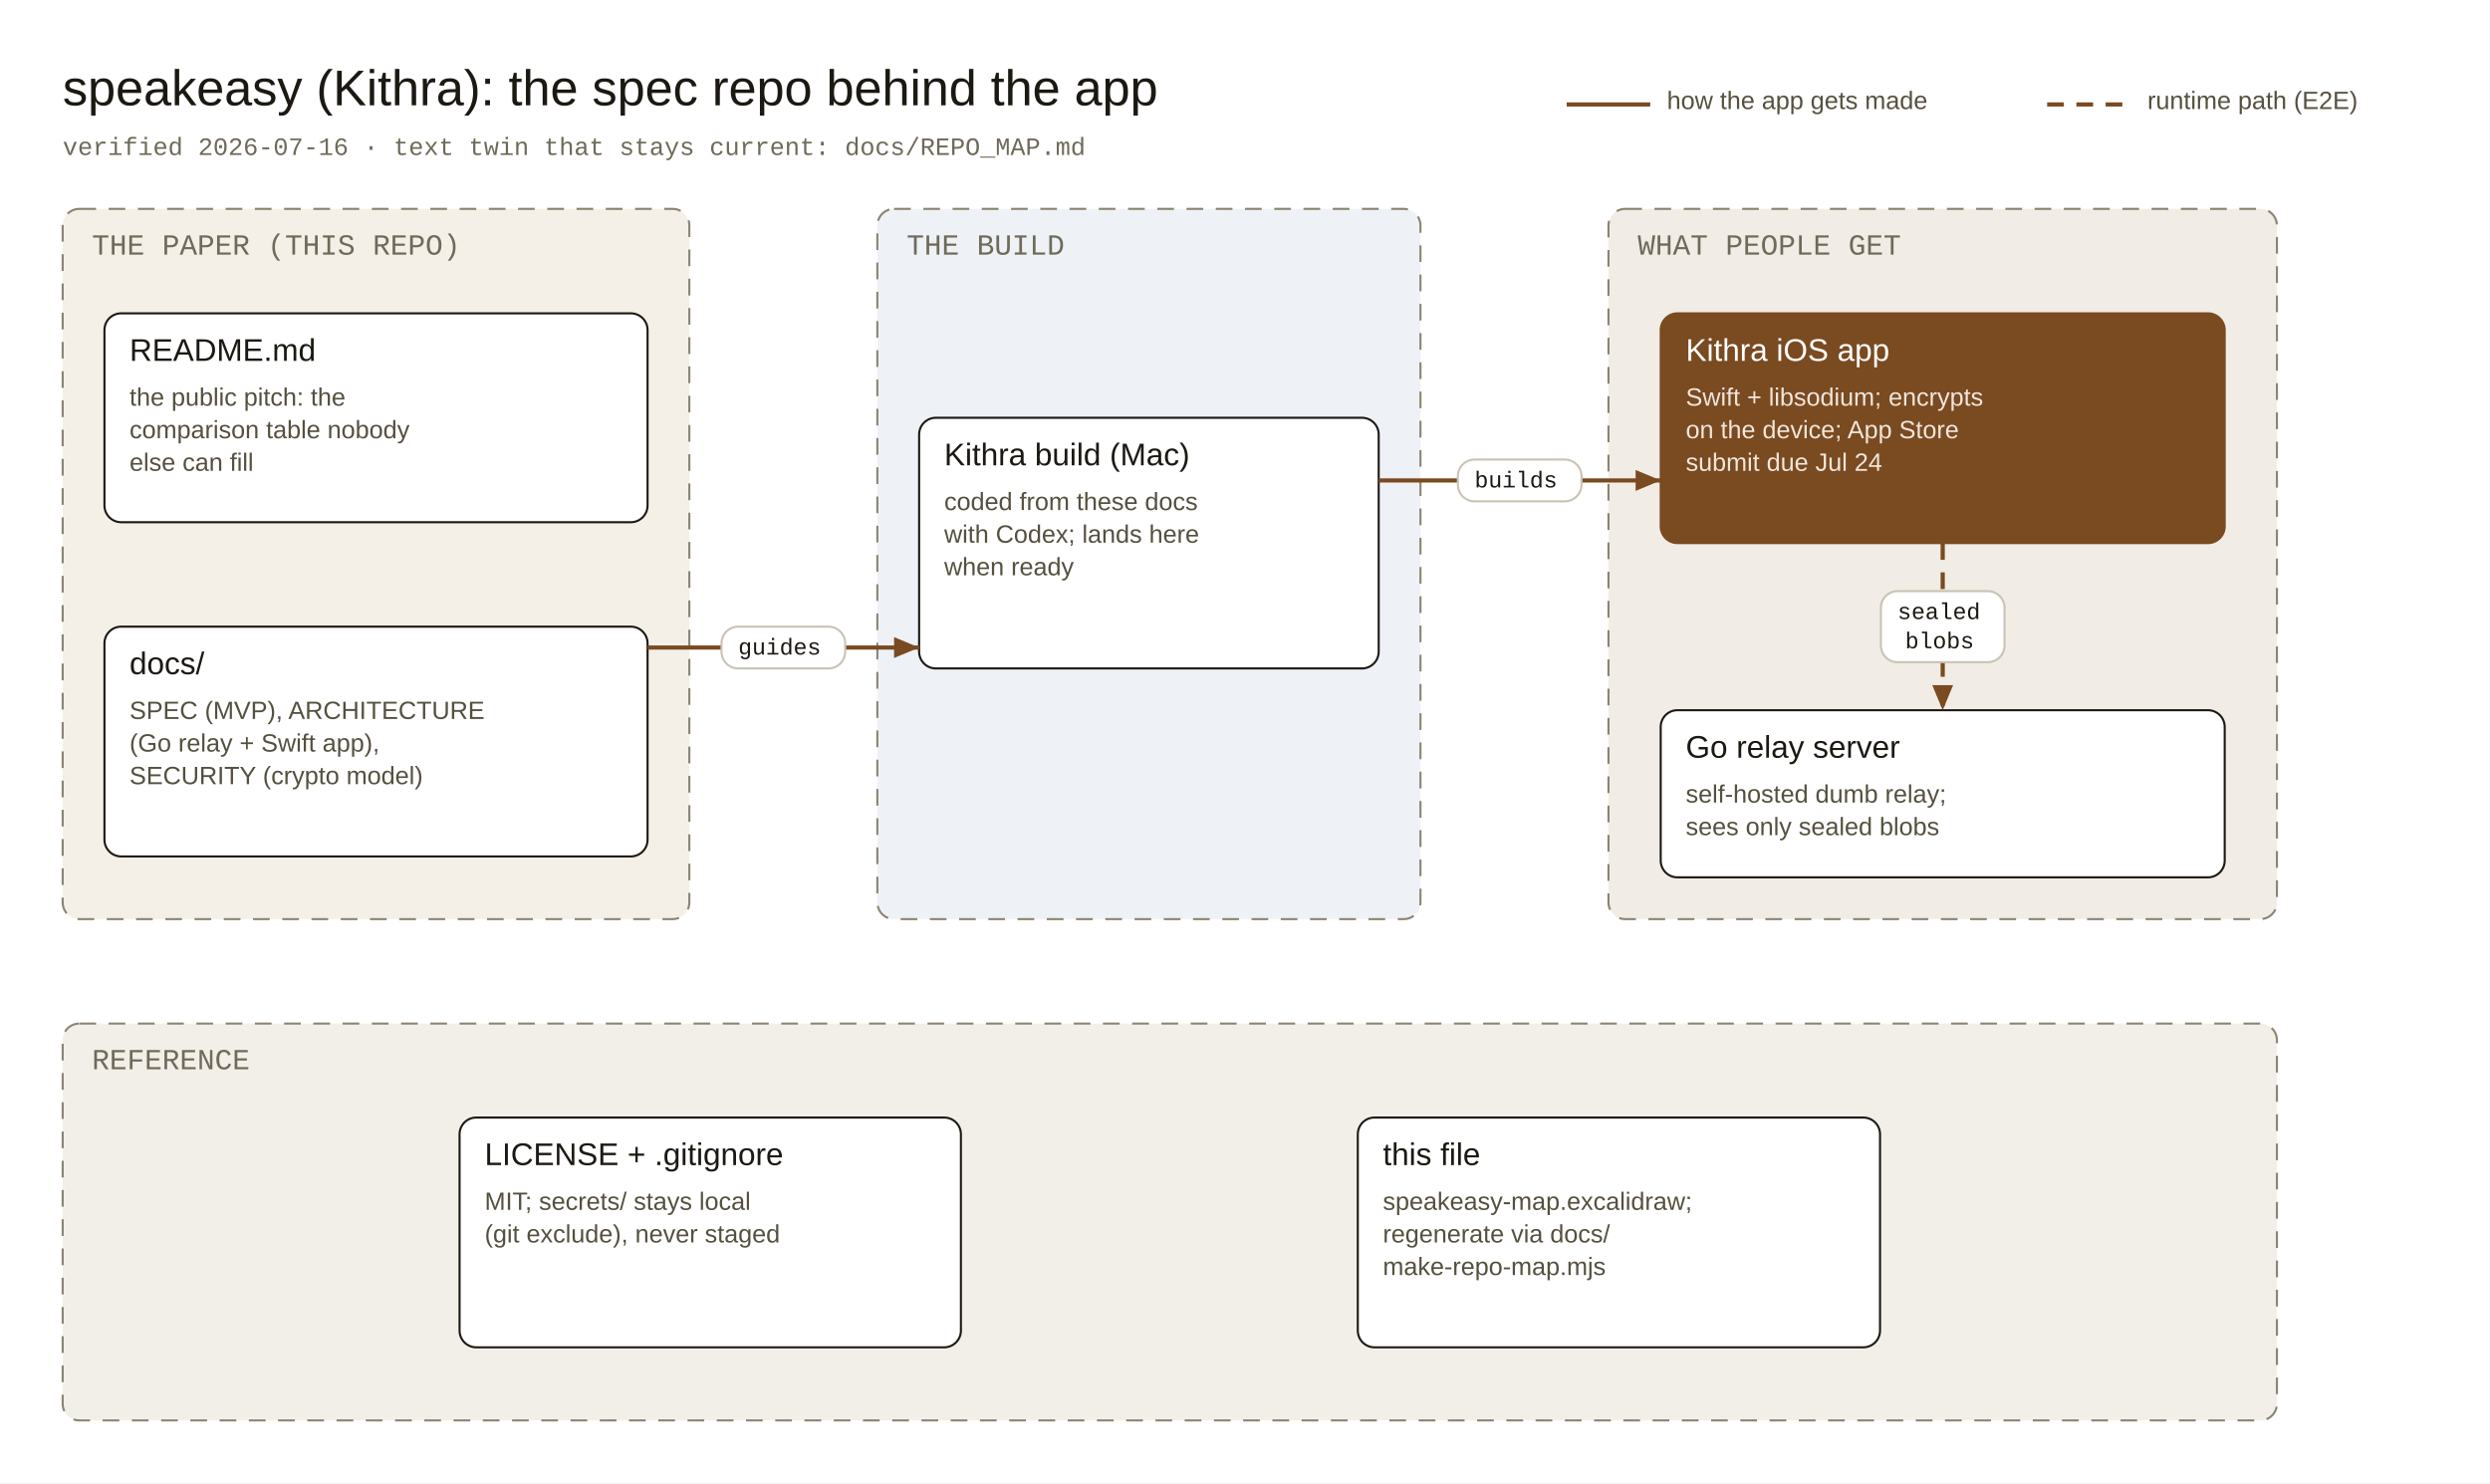
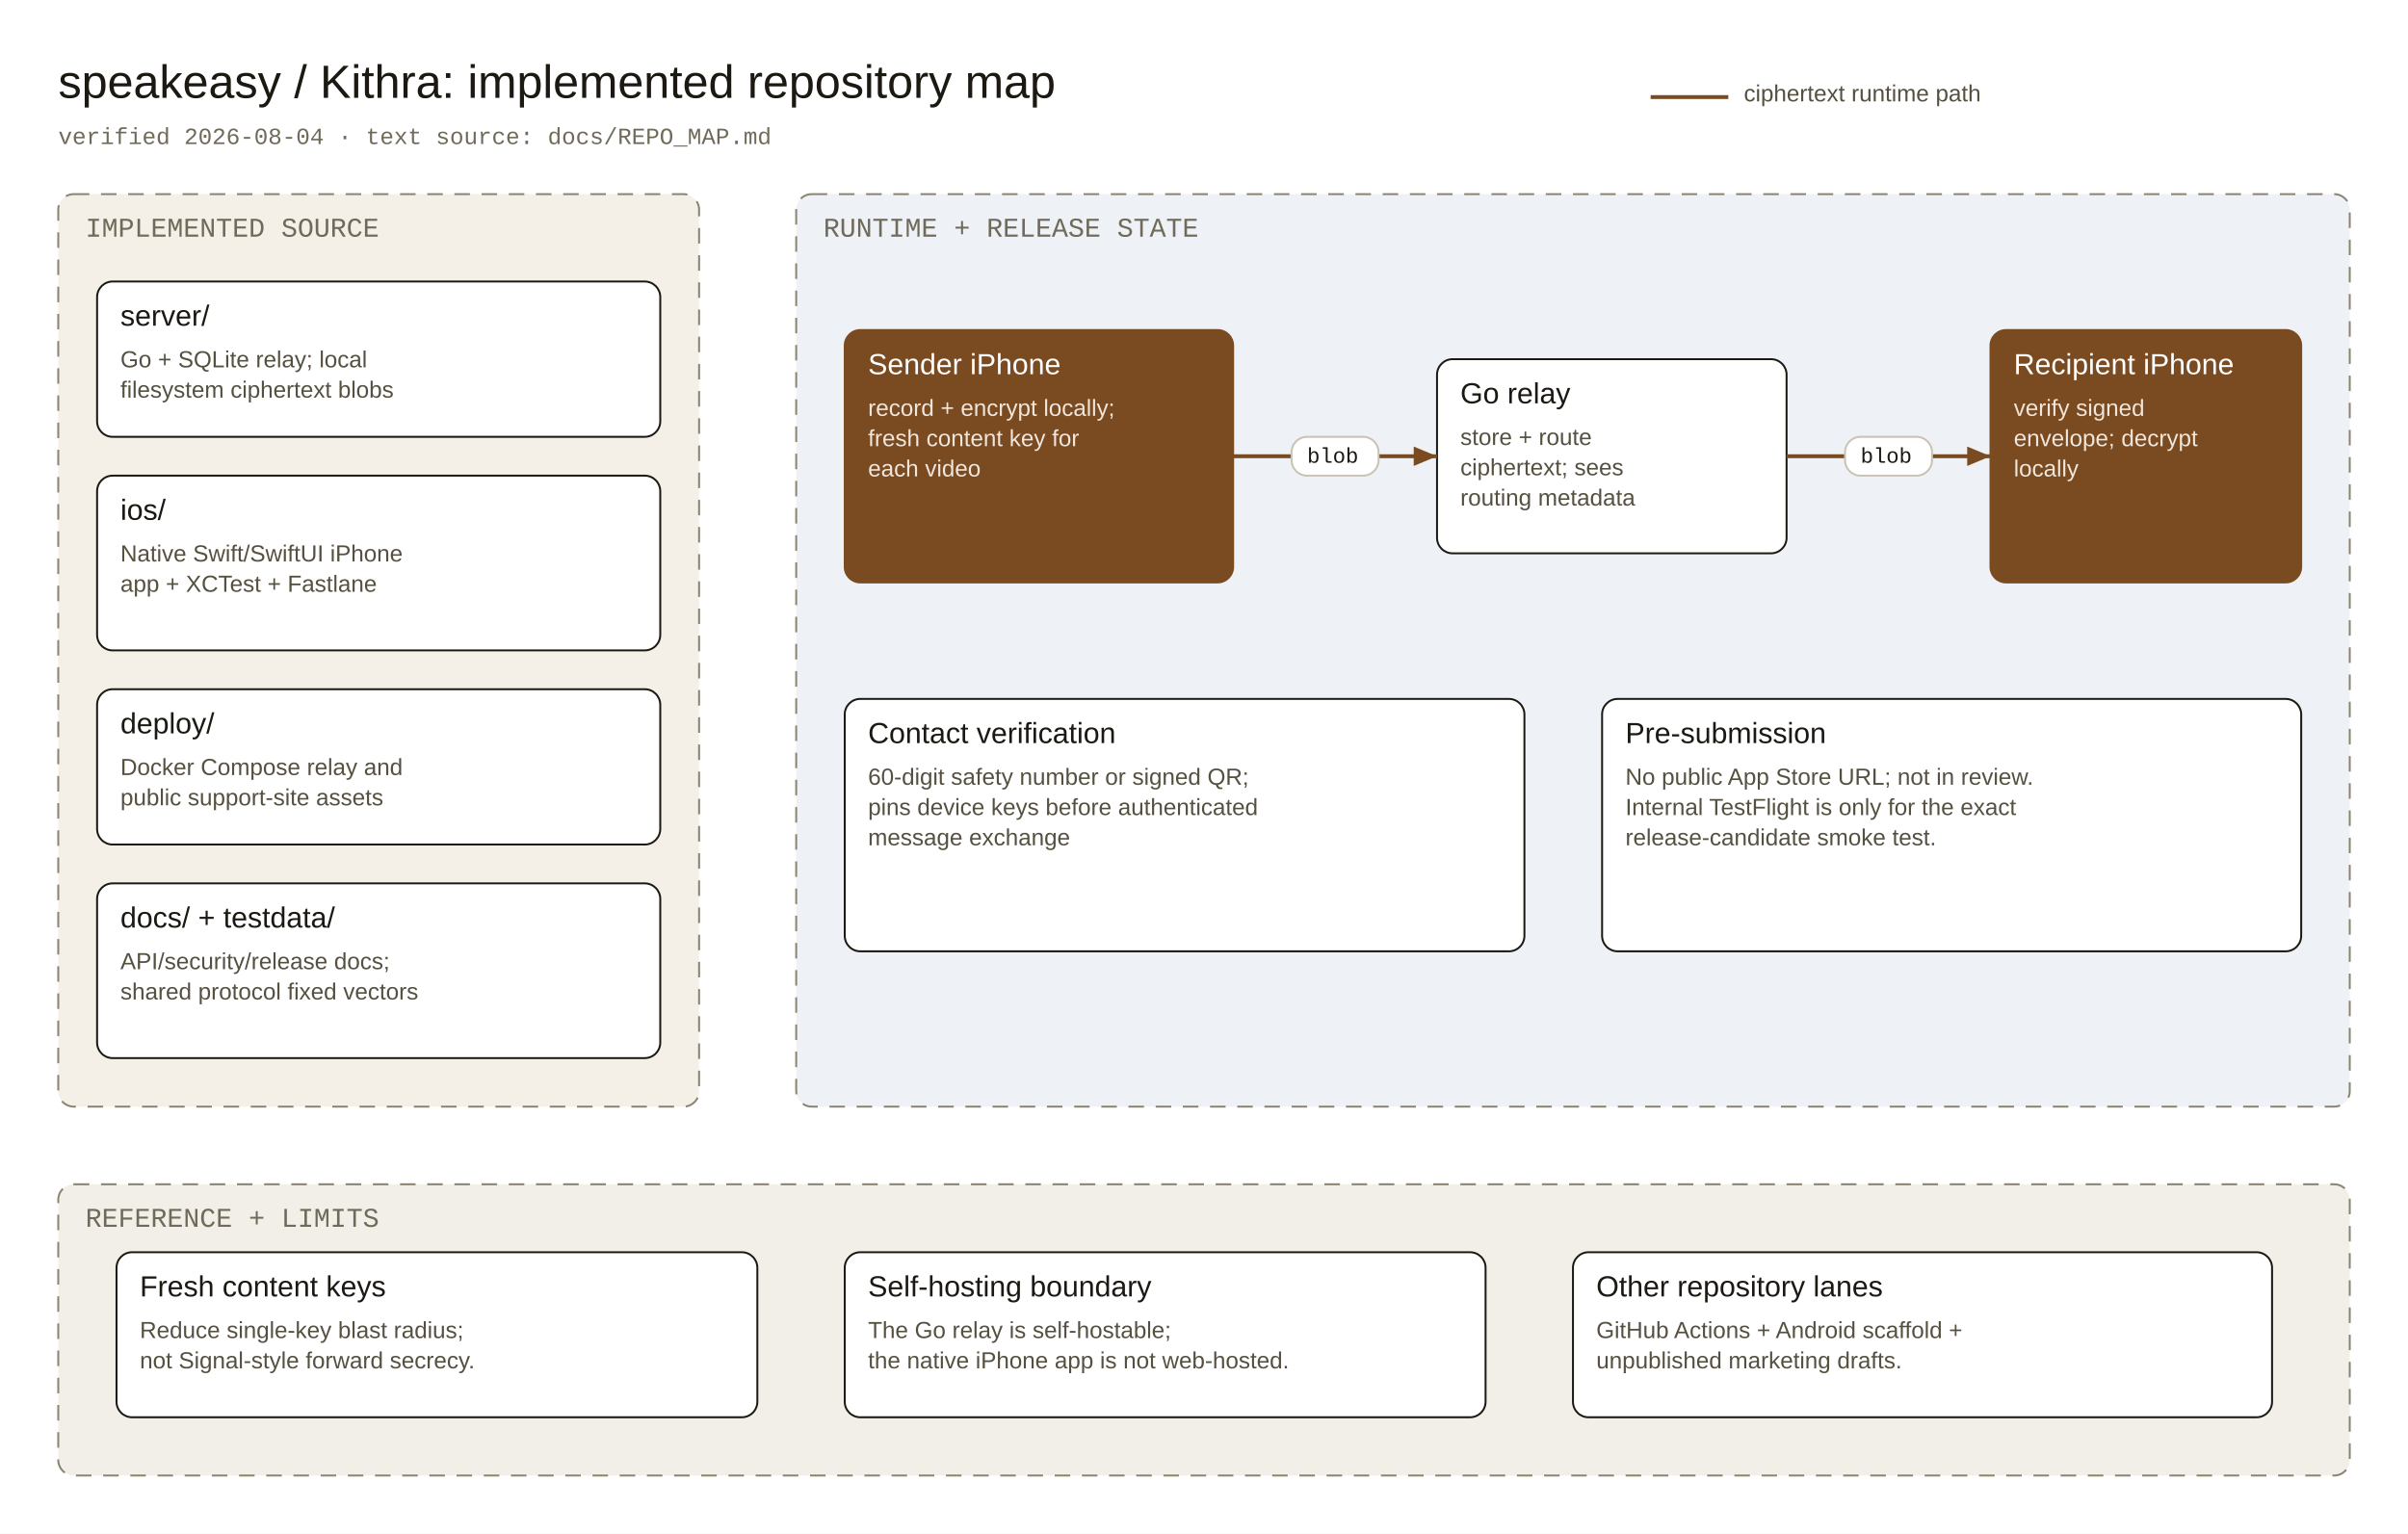
- <svg xmlns="http://www.w3.org/2000/svg" width="1192" height="710" viewBox="0 0 1192 710">
-   <rect x="0" y="0" width="1192" height="710" fill="#ffffff" />
-   <text x="30" y="50.4" font-family="'Segoe UI', Arial, sans-serif" font-size="24" fill="#1c1913">speakeasy (Kithra): the spec repo behind the app</text>
-   <text x="30" y="74.2" font-family="Consolas, 'Courier New', monospace" font-size="12" fill="#6f6a59">verified 2026-07-16 · text twin that stays current: docs/REPO_MAP.md</text>
-   <polyline points="750,50 790,50" fill="none" stroke="#7a4a21" stroke-width="2" />
-   <text x="798" y="52.2" font-family="'Segoe UI', Arial, sans-serif" font-size="12" fill="#55503f">how the app gets made</text>
-   <polyline points="980,50 1020,50" fill="none" stroke="#7a4a21" stroke-width="2" stroke-dasharray="8 6" />
-   <text x="1028" y="52.2" font-family="'Segoe UI', Arial, sans-serif" font-size="12" fill="#55503f">runtime path (E2E)</text>
-   <rect x="30" y="100" width="300" height="340" rx="8" fill="#f4f0e8" stroke="#8a8471" stroke-width="1" stroke-dasharray="8 6" />
-   <text x="44" y="121.9" font-family="Consolas, 'Courier New', monospace" font-size="14" fill="#6f6a59">THE PAPER (THIS REPO)</text>
-   <rect x="420" y="100" width="260" height="340" rx="8" fill="#eef1f6" stroke="#8a8471" stroke-width="1" stroke-dasharray="8 6" />
-   <text x="434" y="121.9" font-family="Consolas, 'Courier New', monospace" font-size="14" fill="#6f6a59">THE BUILD</text>
-   <rect x="770" y="100" width="320" height="340" rx="8" fill="#f1ece5" stroke="#8a8471" stroke-width="1" stroke-dasharray="8 6" />
-   <text x="784" y="121.9" font-family="Consolas, 'Courier New', monospace" font-size="14" fill="#6f6a59">WHAT PEOPLE GET</text>
-   <rect x="30" y="490" width="1060" height="190" rx="8" fill="#f2efe9" stroke="#8a8471" stroke-width="1" stroke-dasharray="8 6" />
-   <text x="44" y="511.9" font-family="Consolas, 'Courier New', monospace" font-size="14" fill="#6f6a59">REFERENCE</text>
-   <rect x="50" y="150" width="260" height="100" rx="8" fill="#ffffff" stroke="#1c1913" stroke-width="1" />
-   <text x="62" y="172.75" font-family="'Segoe UI', Arial, sans-serif" font-size="15" fill="#1c1913">README.md</text>
-   <text x="62" y="194.2" font-family="'Segoe UI', Arial, sans-serif" font-size="12" fill="#55503f">the public pitch: the</text>
-   <text x="62" y="209.8" font-family="'Segoe UI', Arial, sans-serif" font-size="12" fill="#55503f">comparison table nobody</text>
-   <text x="62" y="225.4" font-family="'Segoe UI', Arial, sans-serif" font-size="12" fill="#55503f">else can fill</text>
-   <rect x="50" y="300" width="260" height="110" rx="8" fill="#ffffff" stroke="#1c1913" stroke-width="1" />
-   <text x="62" y="322.75" font-family="'Segoe UI', Arial, sans-serif" font-size="15" fill="#1c1913">docs/</text>
-   <text x="62" y="344.2" font-family="'Segoe UI', Arial, sans-serif" font-size="12" fill="#55503f">SPEC (MVP), ARCHITECTURE</text>
-   <text x="62" y="359.8" font-family="'Segoe UI', Arial, sans-serif" font-size="12" fill="#55503f">(Go relay + Swift app),</text>
-   <text x="62" y="375.4" font-family="'Segoe UI', Arial, sans-serif" font-size="12" fill="#55503f">SECURITY (crypto model)</text>
-   <rect x="440" y="200" width="220" height="120" rx="8" fill="#ffffff" stroke="#1c1913" stroke-width="1" />
-   <text x="452" y="222.75" font-family="'Segoe UI', Arial, sans-serif" font-size="15" fill="#1c1913">Kithra build (Mac)</text>
-   <text x="452" y="244.2" font-family="'Segoe UI', Arial, sans-serif" font-size="12" fill="#55503f">coded from these docs</text>
-   <text x="452" y="259.8" font-family="'Segoe UI', Arial, sans-serif" font-size="12" fill="#55503f">with Codex; lands here</text>
-   <text x="452" y="275.4" font-family="'Segoe UI', Arial, sans-serif" font-size="12" fill="#55503f">when ready</text>
-   <rect x="795" y="150" width="270" height="110" rx="8" fill="#7a4a21" stroke="#7a4a21" stroke-width="1" />
-   <text x="807" y="172.75" font-family="'Segoe UI', Arial, sans-serif" font-size="15" fill="#ffffff">Kithra iOS app</text>
-   <text x="807" y="194.2" font-family="'Segoe UI', Arial, sans-serif" font-size="12" fill="#f0e6db">Swift + libsodium; encrypts</text>
-   <text x="807" y="209.8" font-family="'Segoe UI', Arial, sans-serif" font-size="12" fill="#f0e6db">on the device; App Store</text>
-   <text x="807" y="225.4" font-family="'Segoe UI', Arial, sans-serif" font-size="12" fill="#f0e6db">submit due Jul 24</text>
-   <rect x="795" y="340" width="270" height="80" rx="8" fill="#ffffff" stroke="#1c1913" stroke-width="1" />
-   <text x="807" y="362.75" font-family="'Segoe UI', Arial, sans-serif" font-size="15" fill="#1c1913">Go relay server</text>
-   <text x="807" y="384.2" font-family="'Segoe UI', Arial, sans-serif" font-size="12" fill="#55503f">self-hosted dumb relay;</text>
-   <text x="807" y="399.8" font-family="'Segoe UI', Arial, sans-serif" font-size="12" fill="#55503f">sees only sealed blobs</text>
-   <rect x="220" y="535" width="240" height="110" rx="8" fill="#ffffff" stroke="#1c1913" stroke-width="1" />
-   <text x="232" y="557.75" font-family="'Segoe UI', Arial, sans-serif" font-size="15" fill="#1c1913">LICENSE + .gitignore</text>
-   <text x="232" y="579.2" font-family="'Segoe UI', Arial, sans-serif" font-size="12" fill="#55503f">MIT; secrets/ stays local</text>
-   <text x="232" y="594.8" font-family="'Segoe UI', Arial, sans-serif" font-size="12" fill="#55503f">(git exclude), never staged</text>
-   <rect x="650" y="535" width="250" height="110" rx="8" fill="#ffffff" stroke="#1c1913" stroke-width="1" />
-   <text x="662" y="557.75" font-family="'Segoe UI', Arial, sans-serif" font-size="15" fill="#1c1913">this file</text>
-   <text x="662" y="579.2" font-family="'Segoe UI', Arial, sans-serif" font-size="12" fill="#55503f">speakeasy-map.excalidraw;</text>
-   <text x="662" y="594.8" font-family="'Segoe UI', Arial, sans-serif" font-size="12" fill="#55503f">regenerate via docs/</text>
-   <text x="662" y="610.4" font-family="'Segoe UI', Arial, sans-serif" font-size="12" fill="#55503f">make-repo-map.mjs</text>
-   <polyline points="310,310 440,310" fill="none" stroke="#7a4a21" stroke-width="2" />
-   <polygon points="440,310 428,315 428,305" fill="#7a4a21" />
-   <rect x="345.4" y="300" width="59.2" height="20" rx="8" fill="#ffffff" stroke="#c9c3b4" stroke-width="1" />
-   <text x="353.4" y="313.35" font-family="Consolas, 'Courier New', monospace" font-size="11" fill="#1c1913">guides</text>
-   <polyline points="660,230 795,230" fill="none" stroke="#7a4a21" stroke-width="2" />
-   <polygon points="795,230 783,235 783,225" fill="#7a4a21" />
-   <rect x="697.9" y="220" width="59.2" height="20" rx="8" fill="#ffffff" stroke="#c9c3b4" stroke-width="1" />
-   <text x="705.9" y="233.35" font-family="Consolas, 'Courier New', monospace" font-size="11" fill="#1c1913">builds</text>
-   <polyline points="930,260 930,340" fill="none" stroke="#7a4a21" stroke-width="2" stroke-dasharray="8 6" />
-   <polygon points="930,340 925,328 935,328" fill="#7a4a21" />
-   <rect x="900.4" y="283" width="59.2" height="34" rx="8" fill="#ffffff" stroke="#c9c3b4" stroke-width="1" />
-   <text x="908.4" y="296.35" font-family="Consolas, 'Courier New', monospace" font-size="11" fill="#1c1913">sealed</text>
-   <text x="912" y="310.35" font-family="Consolas, 'Courier New', monospace" font-size="11" fill="#1c1913">blobs</text>
+ <svg xmlns="http://www.w3.org/2000/svg" width="1240" height="790" viewBox="0 0 1240 790">
+   <rect x="0" y="0" width="1240" height="790" fill="#ffffff" />
+   <text x="30" y="50.4" font-family="'Segoe UI', Arial, sans-serif" font-size="24" fill="#1c1913">speakeasy / Kithra: implemented repository map</text>
+   <text x="30" y="74.2" font-family="Consolas, 'Courier New', monospace" font-size="12" fill="#6f6a59">verified 2026-08-04 · text source: docs/REPO_MAP.md</text>
+   <polyline points="850,50 890,50" fill="none" stroke="#7a4a21" stroke-width="2" />
+   <text x="898" y="52.2" font-family="'Segoe UI', Arial, sans-serif" font-size="12" fill="#55503f">ciphertext runtime path</text>
+   <rect x="30" y="100" width="330" height="470" rx="8" fill="#f4f0e8" stroke="#8a8471" stroke-width="1" stroke-dasharray="8 6" />
+   <text x="44" y="121.9" font-family="Consolas, 'Courier New', monospace" font-size="14" fill="#6f6a59">IMPLEMENTED SOURCE</text>
+   <rect x="410" y="100" width="800" height="470" rx="8" fill="#eef1f6" stroke="#8a8471" stroke-width="1" stroke-dasharray="8 6" />
+   <text x="424" y="121.9" font-family="Consolas, 'Courier New', monospace" font-size="14" fill="#6f6a59">RUNTIME + RELEASE STATE</text>
+   <rect x="30" y="610" width="1180" height="150" rx="8" fill="#f2efe9" stroke="#8a8471" stroke-width="1" stroke-dasharray="8 6" />
+   <text x="44" y="631.9" font-family="Consolas, 'Courier New', monospace" font-size="14" fill="#6f6a59">REFERENCE + LIMITS</text>
+   <rect x="50" y="145" width="290" height="80" rx="8" fill="#ffffff" stroke="#1c1913" stroke-width="1" />
+   <text x="62" y="167.75" font-family="'Segoe UI', Arial, sans-serif" font-size="15" fill="#1c1913">server/</text>
+   <text x="62" y="189.2" font-family="'Segoe UI', Arial, sans-serif" font-size="12" fill="#55503f">Go + SQLite relay; local</text>
+   <text x="62" y="204.8" font-family="'Segoe UI', Arial, sans-serif" font-size="12" fill="#55503f">filesystem ciphertext blobs</text>
+   <rect x="50" y="245" width="290" height="90" rx="8" fill="#ffffff" stroke="#1c1913" stroke-width="1" />
+   <text x="62" y="267.75" font-family="'Segoe UI', Arial, sans-serif" font-size="15" fill="#1c1913">ios/</text>
+   <text x="62" y="289.2" font-family="'Segoe UI', Arial, sans-serif" font-size="12" fill="#55503f">Native Swift/SwiftUI iPhone</text>
+   <text x="62" y="304.8" font-family="'Segoe UI', Arial, sans-serif" font-size="12" fill="#55503f">app + XCTest + Fastlane</text>
+   <rect x="50" y="355" width="290" height="80" rx="8" fill="#ffffff" stroke="#1c1913" stroke-width="1" />
+   <text x="62" y="377.75" font-family="'Segoe UI', Arial, sans-serif" font-size="15" fill="#1c1913">deploy/</text>
+   <text x="62" y="399.2" font-family="'Segoe UI', Arial, sans-serif" font-size="12" fill="#55503f">Docker Compose relay and</text>
+   <text x="62" y="414.8" font-family="'Segoe UI', Arial, sans-serif" font-size="12" fill="#55503f">public support-site assets</text>
+   <rect x="50" y="455" width="290" height="90" rx="8" fill="#ffffff" stroke="#1c1913" stroke-width="1" />
+   <text x="62" y="477.75" font-family="'Segoe UI', Arial, sans-serif" font-size="15" fill="#1c1913">docs/ + testdata/</text>
+   <text x="62" y="499.2" font-family="'Segoe UI', Arial, sans-serif" font-size="12" fill="#55503f">API/security/release docs;</text>
+   <text x="62" y="514.8" font-family="'Segoe UI', Arial, sans-serif" font-size="12" fill="#55503f">shared protocol fixed vectors</text>
+   <rect x="435" y="170" width="200" height="130" rx="8" fill="#7a4a21" stroke="#7a4a21" stroke-width="1" />
+   <text x="447" y="192.75" font-family="'Segoe UI', Arial, sans-serif" font-size="15" fill="#ffffff">Sender iPhone</text>
+   <text x="447" y="214.2" font-family="'Segoe UI', Arial, sans-serif" font-size="12" fill="#f0e6db">record + encrypt locally;</text>
+   <text x="447" y="229.8" font-family="'Segoe UI', Arial, sans-serif" font-size="12" fill="#f0e6db">fresh content key for</text>
+   <text x="447" y="245.4" font-family="'Segoe UI', Arial, sans-serif" font-size="12" fill="#f0e6db">each video</text>
+   <rect x="740" y="185" width="180" height="100" rx="8" fill="#ffffff" stroke="#1c1913" stroke-width="1" />
+   <text x="752" y="207.75" font-family="'Segoe UI', Arial, sans-serif" font-size="15" fill="#1c1913">Go relay</text>
+   <text x="752" y="229.2" font-family="'Segoe UI', Arial, sans-serif" font-size="12" fill="#55503f">store + route</text>
+   <text x="752" y="244.8" font-family="'Segoe UI', Arial, sans-serif" font-size="12" fill="#55503f">ciphertext; sees</text>
+   <text x="752" y="260.4" font-family="'Segoe UI', Arial, sans-serif" font-size="12" fill="#55503f">routing metadata</text>
+   <rect x="1025" y="170" width="160" height="130" rx="8" fill="#7a4a21" stroke="#7a4a21" stroke-width="1" />
+   <text x="1037" y="192.75" font-family="'Segoe UI', Arial, sans-serif" font-size="15" fill="#ffffff">Recipient iPhone</text>
+   <text x="1037" y="214.2" font-family="'Segoe UI', Arial, sans-serif" font-size="12" fill="#f0e6db">verify signed</text>
+   <text x="1037" y="229.8" font-family="'Segoe UI', Arial, sans-serif" font-size="12" fill="#f0e6db">envelope; decrypt</text>
+   <text x="1037" y="245.4" font-family="'Segoe UI', Arial, sans-serif" font-size="12" fill="#f0e6db">locally</text>
+   <rect x="435" y="360" width="350" height="130" rx="8" fill="#ffffff" stroke="#1c1913" stroke-width="1" />
+   <text x="447" y="382.75" font-family="'Segoe UI', Arial, sans-serif" font-size="15" fill="#1c1913">Contact verification</text>
+   <text x="447" y="404.2" font-family="'Segoe UI', Arial, sans-serif" font-size="12" fill="#55503f">60-digit safety number or signed QR;</text>
+   <text x="447" y="419.8" font-family="'Segoe UI', Arial, sans-serif" font-size="12" fill="#55503f">pins device keys before authenticated</text>
+   <text x="447" y="435.4" font-family="'Segoe UI', Arial, sans-serif" font-size="12" fill="#55503f">message exchange</text>
+   <rect x="825" y="360" width="360" height="130" rx="8" fill="#ffffff" stroke="#1c1913" stroke-width="1" />
+   <text x="837" y="382.75" font-family="'Segoe UI', Arial, sans-serif" font-size="15" fill="#1c1913">Pre-submission</text>
+   <text x="837" y="404.2" font-family="'Segoe UI', Arial, sans-serif" font-size="12" fill="#55503f">No public App Store URL; not in review.</text>
+   <text x="837" y="419.8" font-family="'Segoe UI', Arial, sans-serif" font-size="12" fill="#55503f">Internal TestFlight is only for the exact</text>
+   <text x="837" y="435.4" font-family="'Segoe UI', Arial, sans-serif" font-size="12" fill="#55503f">release-candidate smoke test.</text>
+   <rect x="60" y="645" width="330" height="85" rx="8" fill="#ffffff" stroke="#1c1913" stroke-width="1" />
+   <text x="72" y="667.75" font-family="'Segoe UI', Arial, sans-serif" font-size="15" fill="#1c1913">Fresh content keys</text>
+   <text x="72" y="689.2" font-family="'Segoe UI', Arial, sans-serif" font-size="12" fill="#55503f">Reduce single-key blast radius;</text>
+   <text x="72" y="704.8" font-family="'Segoe UI', Arial, sans-serif" font-size="12" fill="#55503f">not Signal-style forward secrecy.</text>
+   <rect x="435" y="645" width="330" height="85" rx="8" fill="#ffffff" stroke="#1c1913" stroke-width="1" />
+   <text x="447" y="667.75" font-family="'Segoe UI', Arial, sans-serif" font-size="15" fill="#1c1913">Self-hosting boundary</text>
+   <text x="447" y="689.2" font-family="'Segoe UI', Arial, sans-serif" font-size="12" fill="#55503f">The Go relay is self-hostable;</text>
+   <text x="447" y="704.8" font-family="'Segoe UI', Arial, sans-serif" font-size="12" fill="#55503f">the native iPhone app is not web-hosted.</text>
+   <rect x="810" y="645" width="360" height="85" rx="8" fill="#ffffff" stroke="#1c1913" stroke-width="1" />
+   <text x="822" y="667.75" font-family="'Segoe UI', Arial, sans-serif" font-size="15" fill="#1c1913">Other repository lanes</text>
+   <text x="822" y="689.2" font-family="'Segoe UI', Arial, sans-serif" font-size="12" fill="#55503f">GitHub Actions + Android scaffold +</text>
+   <text x="822" y="704.8" font-family="'Segoe UI', Arial, sans-serif" font-size="12" fill="#55503f">unpublished marketing drafts.</text>
+   <polyline points="635,235 740,235" fill="none" stroke="#7a4a21" stroke-width="2" />
+   <polygon points="740,235 728,240 728,230" fill="#7a4a21" />
+   <rect x="665.1" y="225" width="44.8" height="20" rx="8" fill="#ffffff" stroke="#c9c3b4" stroke-width="1" />
+   <text x="673.1" y="238.35" font-family="Consolas, 'Courier New', monospace" font-size="11" fill="#1c1913">blob</text>
+   <polyline points="920,235 1025,235" fill="none" stroke="#7a4a21" stroke-width="2" />
+   <polygon points="1025,235 1013,240 1013,230" fill="#7a4a21" />
+   <rect x="950.1" y="225" width="44.8" height="20" rx="8" fill="#ffffff" stroke="#c9c3b4" stroke-width="1" />
+   <text x="958.1" y="238.35" font-family="Consolas, 'Courier New', monospace" font-size="11" fill="#1c1913">blob</text>
</svg>
